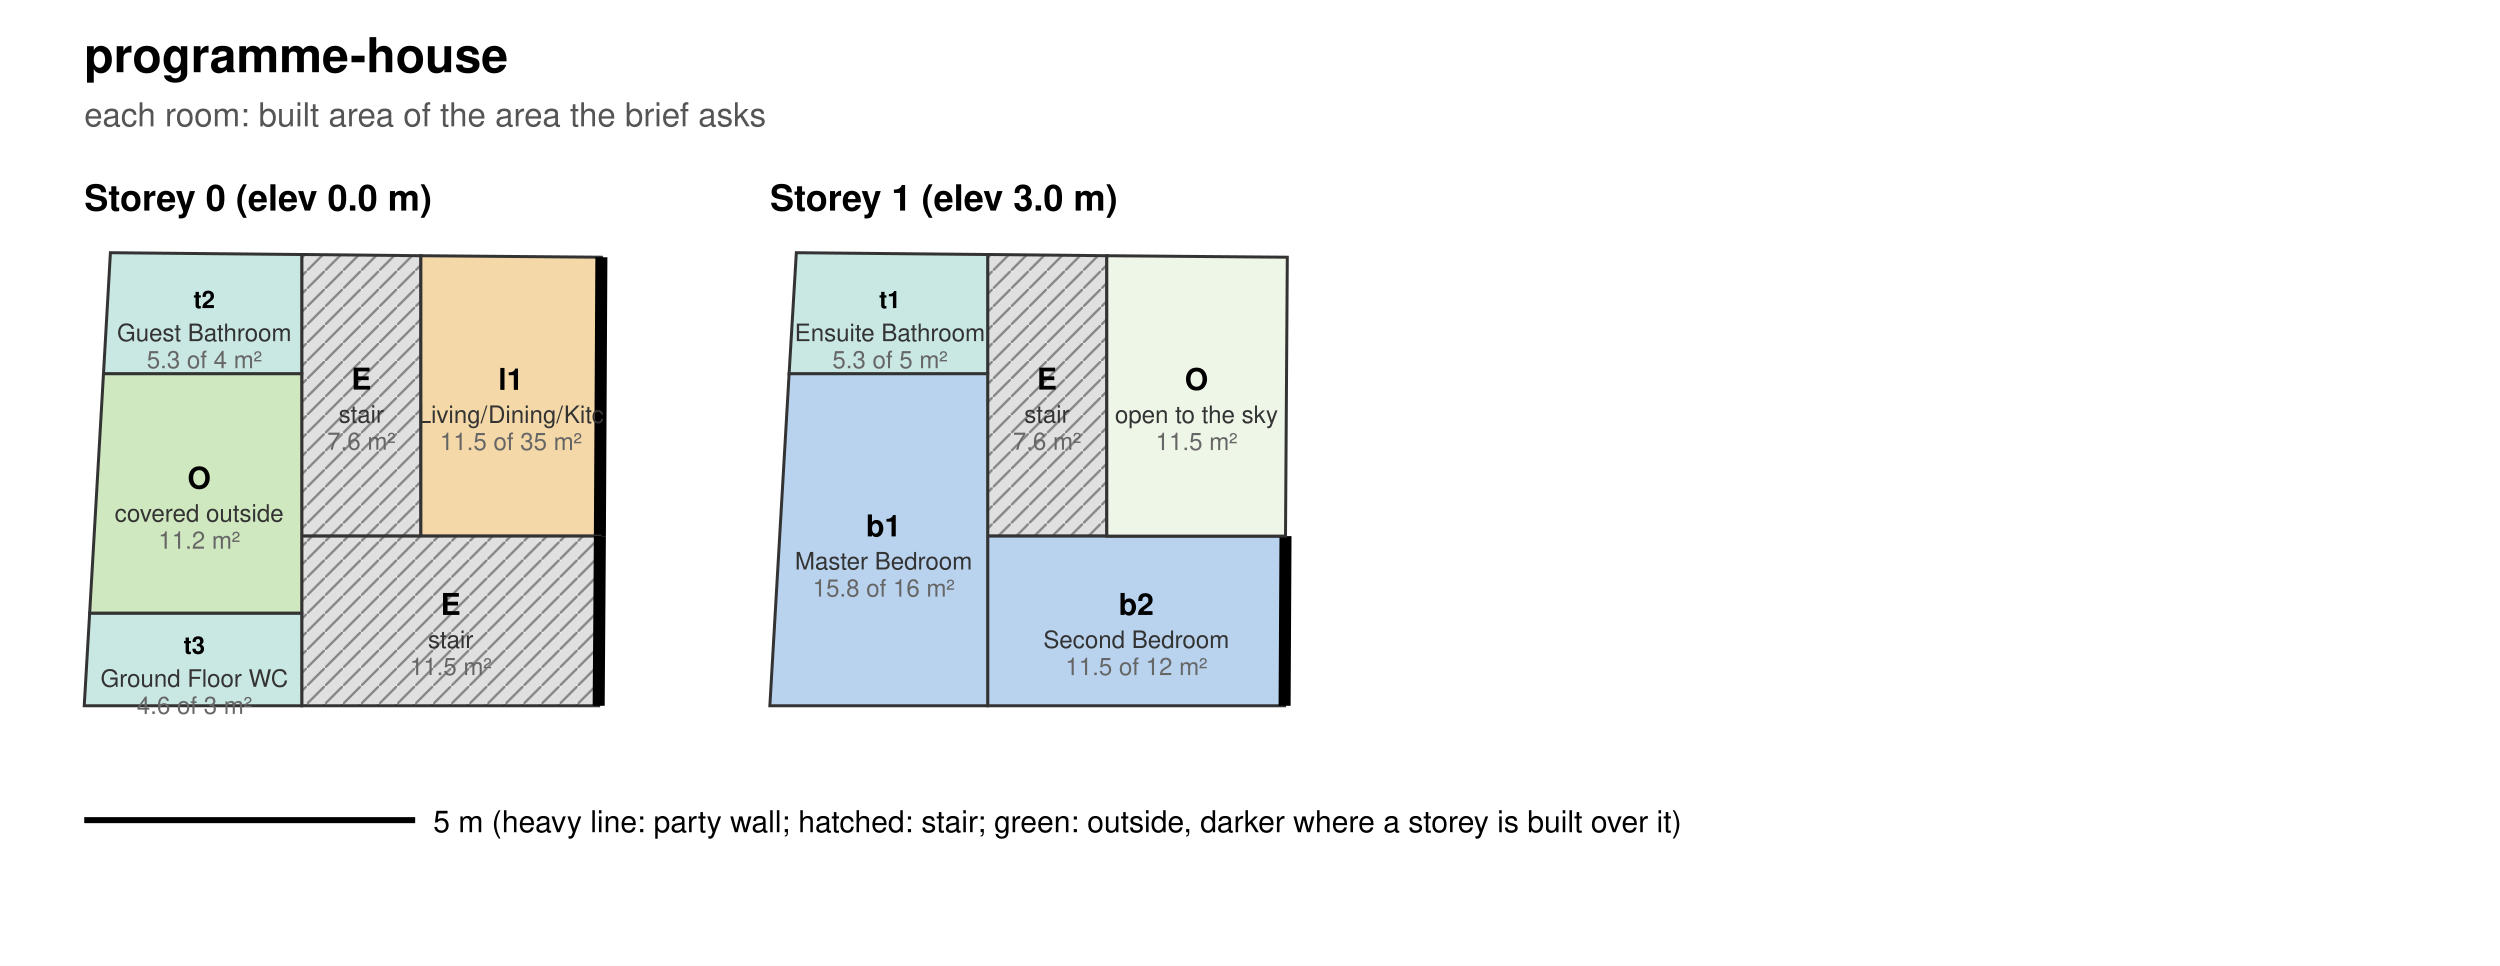
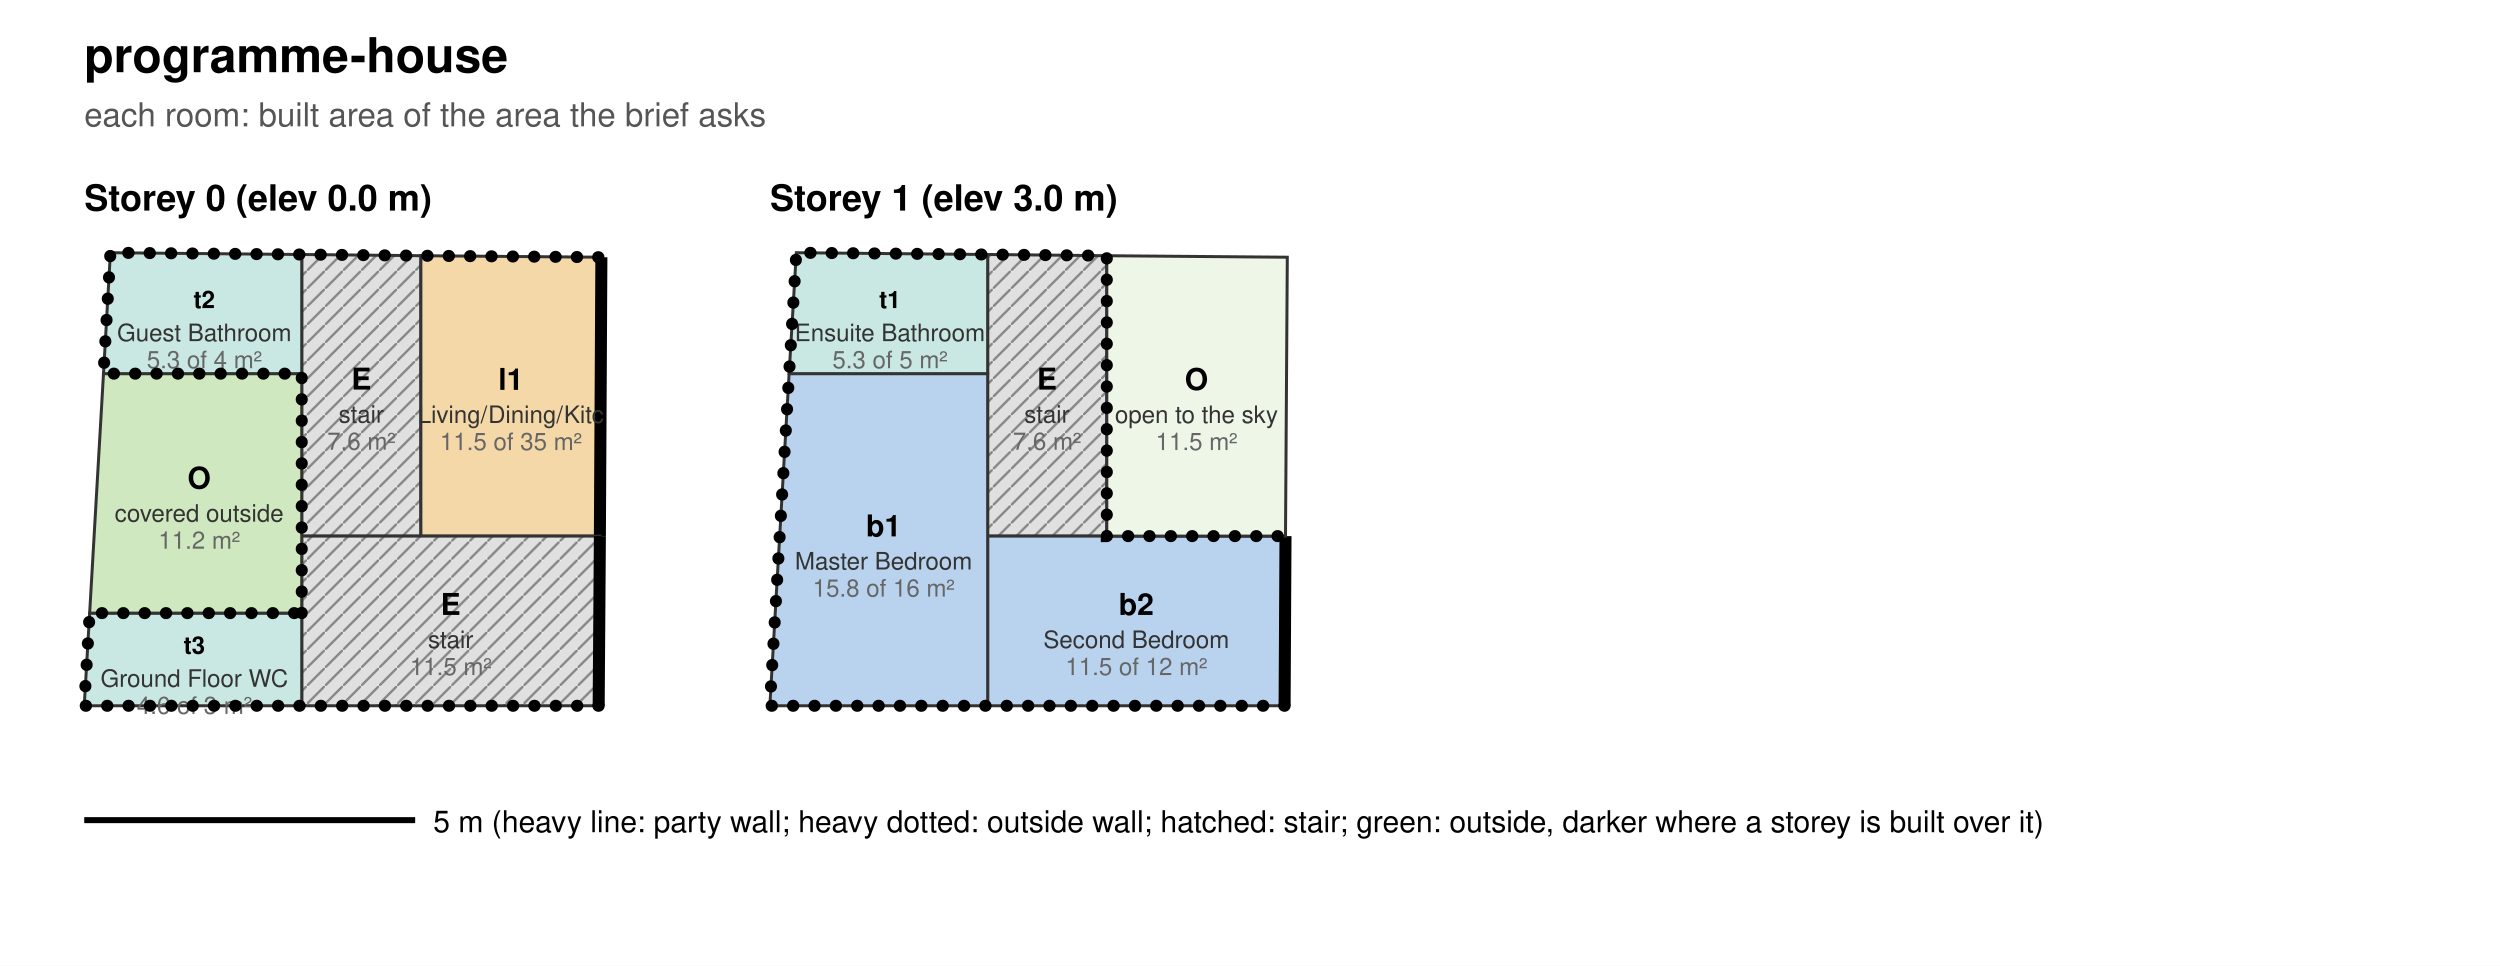
<svg xmlns="http://www.w3.org/2000/svg" width="831" height="321" viewBox="0 0 831 321" font-family="Helvetica, Arial, sans-serif">
  <defs>
    <pattern id="stair" width="6" height="6" patternUnits="userSpaceOnUse">
      <rect width="6" height="6" fill="#e0e0e0" />
      <path d="M0 6L6 0" stroke="#888" stroke-width="0.8" />
    </pattern>
  </defs>
  <rect width="100%" height="100%" fill="white" />
  <text x="28.0" y="24" font-size="16" font-weight="bold">programme-house</text>
  <text x="28.0" y="42" font-size="11" fill="#555">each room: built area of the area the brief asks</text>
  <text x="28.0" y="70.0" font-size="12" font-weight="bold">Storey 0 (elev 0.0 m)</text>
  <polygon points="100.3,178.2 139.9,178.2 139.9,85.0 100.3,84.6" fill="url(#stair)" stroke="#333" stroke-width="1" />
  <text x="120.1" y="129.5" font-size="10" text-anchor="middle" font-weight="bold">E</text>
  <text x="120.1" y="140.5" font-size="8" text-anchor="middle" fill="#333">stair</text>
  <text x="120.1" y="149.5" font-size="8" text-anchor="middle" fill="#666">7.6 m²</text>
  <polygon points="139.9,178.2 199.4,178.2 199.9,85.5 139.9,85.0" fill="#f4d8a8" stroke="#333" stroke-width="1" />
  <line x1="199.4" y1="178.2" x2="199.9" y2="85.5" stroke="#000" stroke-width="4" />
  <text x="169.8" y="129.6" font-size="10" text-anchor="middle" font-weight="bold">l1</text>
  <text x="169.8" y="140.6" font-size="8" text-anchor="middle" fill="#333">Living/Dining/Kitc</text>
  <text x="169.8" y="149.6" font-size="8" text-anchor="middle" fill="#666">11.5 of 35 m²</text>
  <polygon points="100.3,234.6 199.0,234.6 199.4,178.2 100.3,178.2" fill="url(#stair)" stroke="#333" stroke-width="1" />
  <line x1="199.0" y1="234.6" x2="199.4" y2="178.2" stroke="#000" stroke-width="4" />
  <text x="149.8" y="204.4" font-size="10" text-anchor="middle" font-weight="bold">E</text>
  <text x="149.8" y="215.4" font-size="8" text-anchor="middle" fill="#333">stair</text>
  <text x="149.8" y="224.4" font-size="8" text-anchor="middle" fill="#666">11.5 m²</text>
  <polygon points="100.3,234.6 100.3,203.8 29.8,203.8 28.0,234.6" fill="#c9e7e3" stroke="#333" stroke-width="1" />
  <text x="64.6" y="217.3" font-size="8" text-anchor="middle" font-weight="bold">t3</text>
  <text x="64.6" y="228.3" font-size="8" text-anchor="middle" fill="#333">Ground Floor WC</text>
  <text x="64.6" y="237.3" font-size="8" text-anchor="middle" fill="#666">4.6 of 3 m²</text>
  <polygon points="100.3,203.8 100.3,124.2 34.4,124.2 29.8,203.8" fill="#cfe8bf" stroke="#333" stroke-width="1" />
  <text x="66.2" y="162.4" font-size="10" text-anchor="middle" font-weight="bold">O</text>
  <text x="66.2" y="173.4" font-size="8" text-anchor="middle" fill="#333">covered outside</text>
  <text x="66.2" y="182.4" font-size="8" text-anchor="middle" fill="#666">11.2 m²</text>
  <polygon points="100.3,124.2 100.3,84.6 36.7,84.0 34.4,124.2" fill="#c9e7e3" stroke="#333" stroke-width="1" />
  <text x="67.9" y="102.4" font-size="8" text-anchor="middle" font-weight="bold">t2</text>
  <text x="67.9" y="113.4" font-size="8" text-anchor="middle" fill="#333">Guest Bathroom</text>
  <text x="67.9" y="122.4" font-size="8" text-anchor="middle" fill="#666">5.3 of 4 m²</text>
+   <polyline points="100.3,203.8 100.3,178.2 100.3,124.2 34.4,124.2 36.7,84.0 100.3,84.6 139.9,85.0 199.9,85.5" fill="none" stroke="#000" stroke-width="4" stroke-dasharray="0.1 7" stroke-linecap="round" />
+   <polyline points="199.0,234.6 100.3,234.6 28.0,234.6 29.8,203.8 100.3,203.8" fill="none" stroke="#000" stroke-width="4" stroke-dasharray="0.1 7" stroke-linecap="round" />
  <text x="255.932" y="70.0" font-size="12" font-weight="bold">Storey 1 (elev 3.0 m)</text>
  <polygon points="328.3,178.2 367.9,178.2 367.9,85.0 328.3,84.6" fill="url(#stair)" stroke="#333" stroke-width="1" />
  <text x="348.0" y="129.5" font-size="10" text-anchor="middle" font-weight="bold">E</text>
  <text x="348.0" y="140.5" font-size="8" text-anchor="middle" fill="#333">stair</text>
  <text x="348.0" y="149.5" font-size="8" text-anchor="middle" fill="#666">7.6 m²</text>
  <polygon points="328.3,234.6 427.0,234.6 427.3,178.2 328.3,178.2" fill="#b9d3ee" stroke="#333" stroke-width="1" />
  <line x1="427.0" y1="234.6" x2="427.3" y2="178.2" stroke="#000" stroke-width="4" />
  <text x="377.7" y="204.4" font-size="10" text-anchor="middle" font-weight="bold">b2</text>
  <text x="377.7" y="215.4" font-size="8" text-anchor="middle" fill="#333">Second Bedroom</text>
  <text x="377.7" y="224.4" font-size="8" text-anchor="middle" fill="#666">11.5 of 12 m²</text>
  <polygon points="328.3,234.6 328.3,124.2 262.3,124.2 255.9,234.6" fill="#b9d3ee" stroke="#333" stroke-width="1" />
  <text x="293.7" y="178.3" font-size="10" text-anchor="middle" font-weight="bold">b1</text>
  <text x="293.7" y="189.3" font-size="8" text-anchor="middle" fill="#333">Master Bedroom</text>
  <text x="293.7" y="198.3" font-size="8" text-anchor="middle" fill="#666">15.8 of 16 m²</text>
  <polygon points="328.3,124.2 328.3,84.6 264.7,84.0 262.3,124.2" fill="#c9e7e3" stroke="#333" stroke-width="1" />
  <text x="295.8" y="102.4" font-size="8" text-anchor="middle" font-weight="bold">t1</text>
  <text x="295.8" y="113.4" font-size="8" text-anchor="middle" fill="#333">Ensuite Bathroom</text>
  <text x="295.8" y="122.4" font-size="8" text-anchor="middle" fill="#666">5.3 of 5 m²</text>
  <polygon points="367.9,178.2 427.3,178.2 427.9,85.5 367.9,85.0" fill="#eef6e8" stroke="#333" stroke-width="1" />
  <text x="397.7" y="129.6" font-size="10" text-anchor="middle" font-weight="bold">O</text>
  <text x="397.7" y="140.6" font-size="8" text-anchor="middle" fill="#333">open to the sky</text>
  <text x="397.7" y="149.6" font-size="8" text-anchor="middle" fill="#666">11.5 m²</text>
+   <polyline points="427.0,234.6 328.3,234.6 255.9,234.6 262.3,124.2 264.7,84.0 328.3,84.6 367.9,85.0 367.9,178.2 427.3,178.2" fill="none" stroke="#000" stroke-width="4" stroke-dasharray="0.1 7" stroke-linecap="round" />
  <line x1="28.0" y1="272.616" x2="138.0" y2="272.616" stroke="#000" stroke-width="2" />
-   <text x="144.0" y="276.616" font-size="10">5 m (heavy line: party wall; hatched: stair; green: outside, darker where a storey is built over it)</text>
+   <text x="144.0" y="276.616" font-size="10">5 m (heavy line: party wall; heavy dotted: outside wall; hatched: stair; green: outside, darker where a storey is built over it)</text>
</svg>
